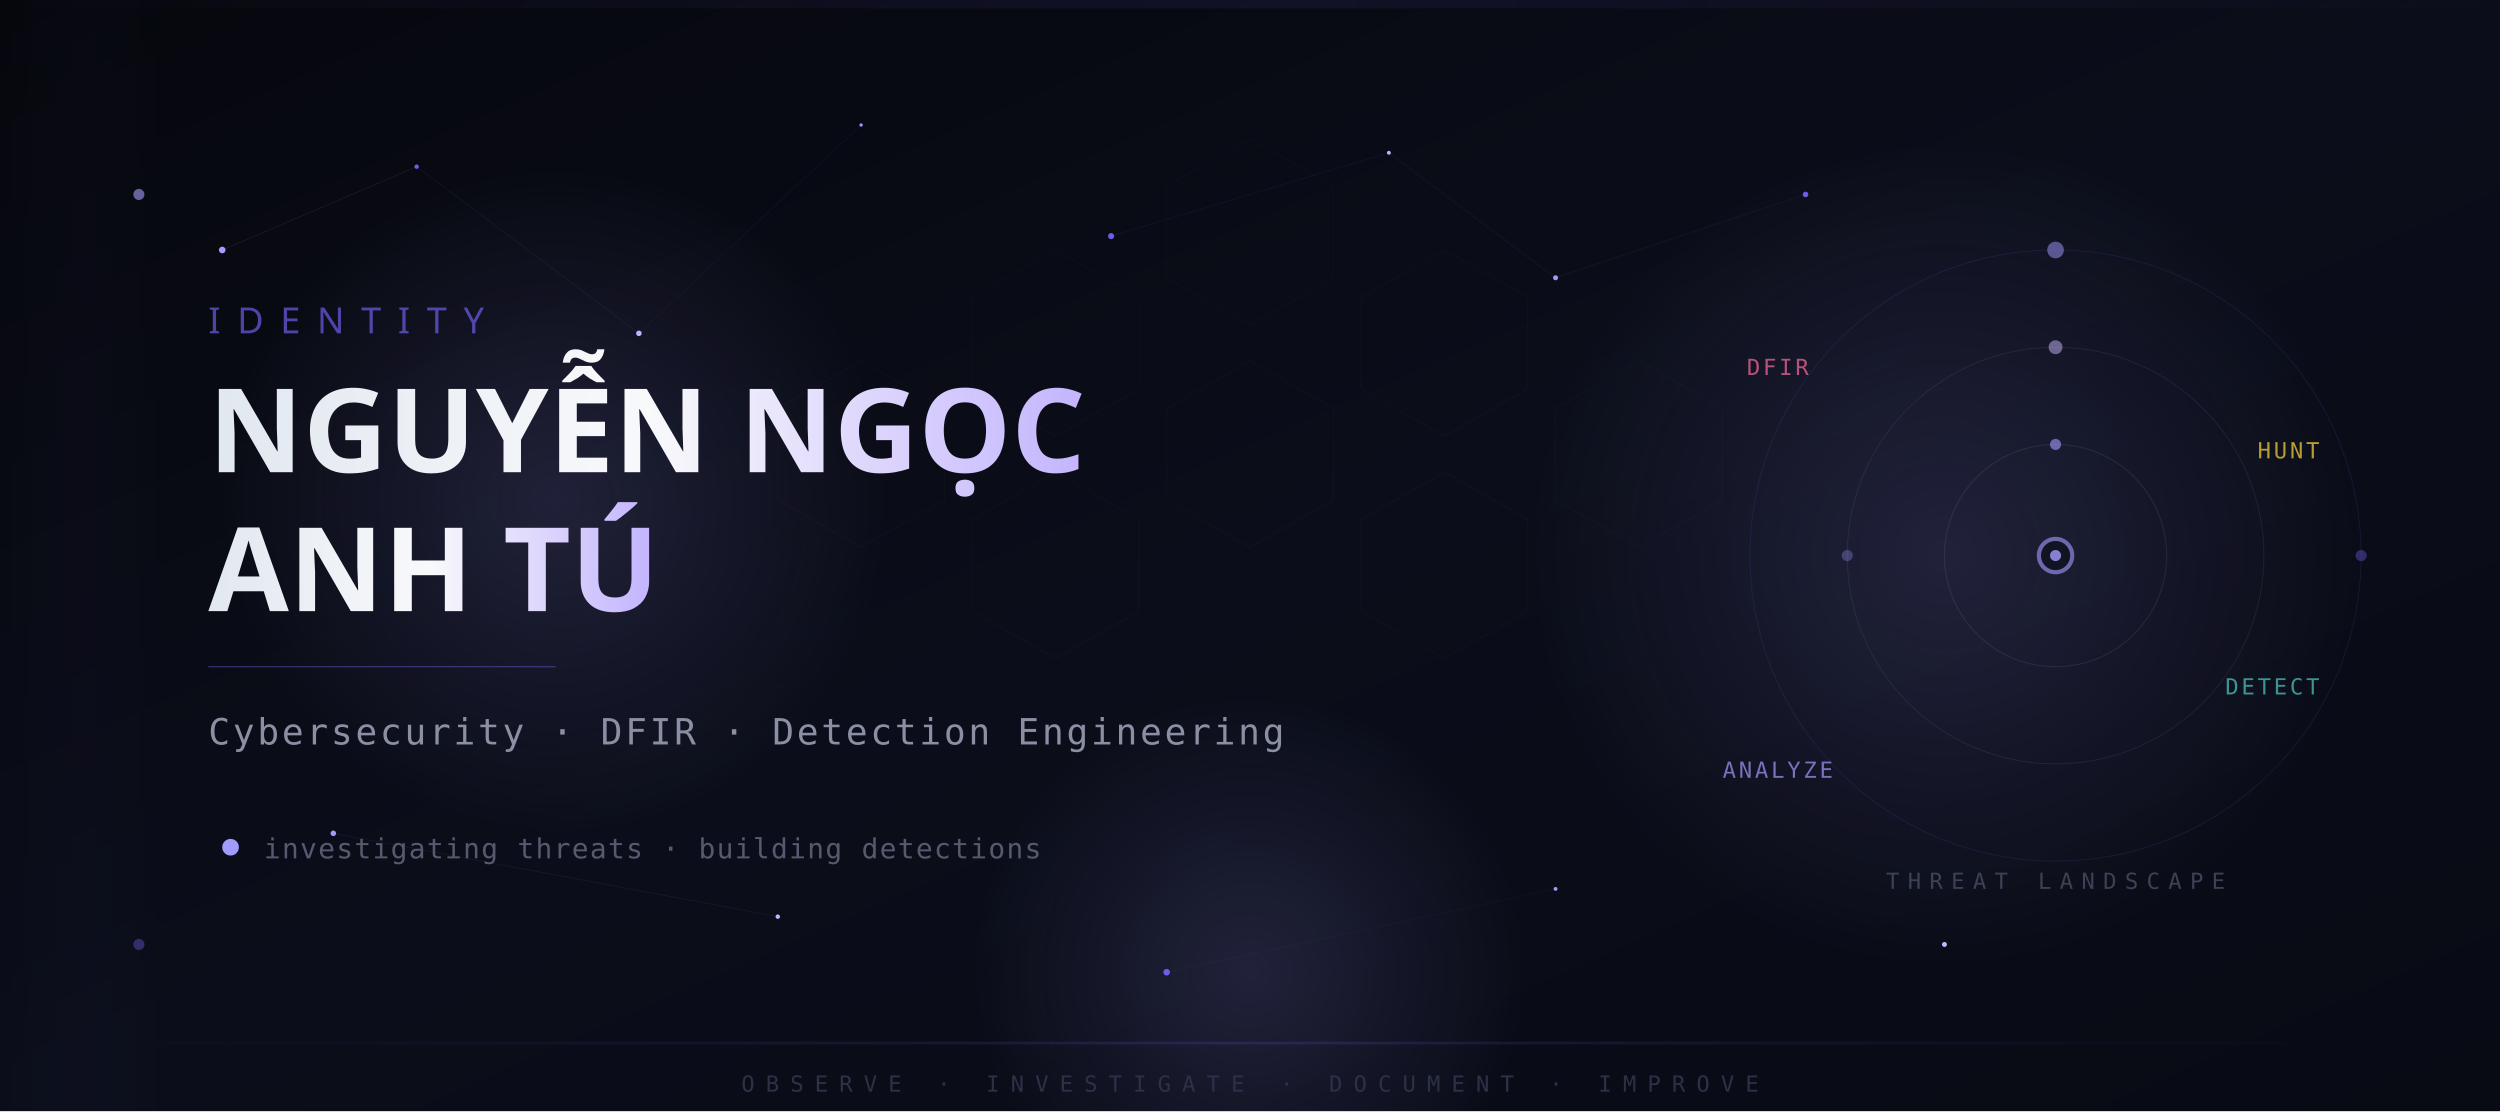
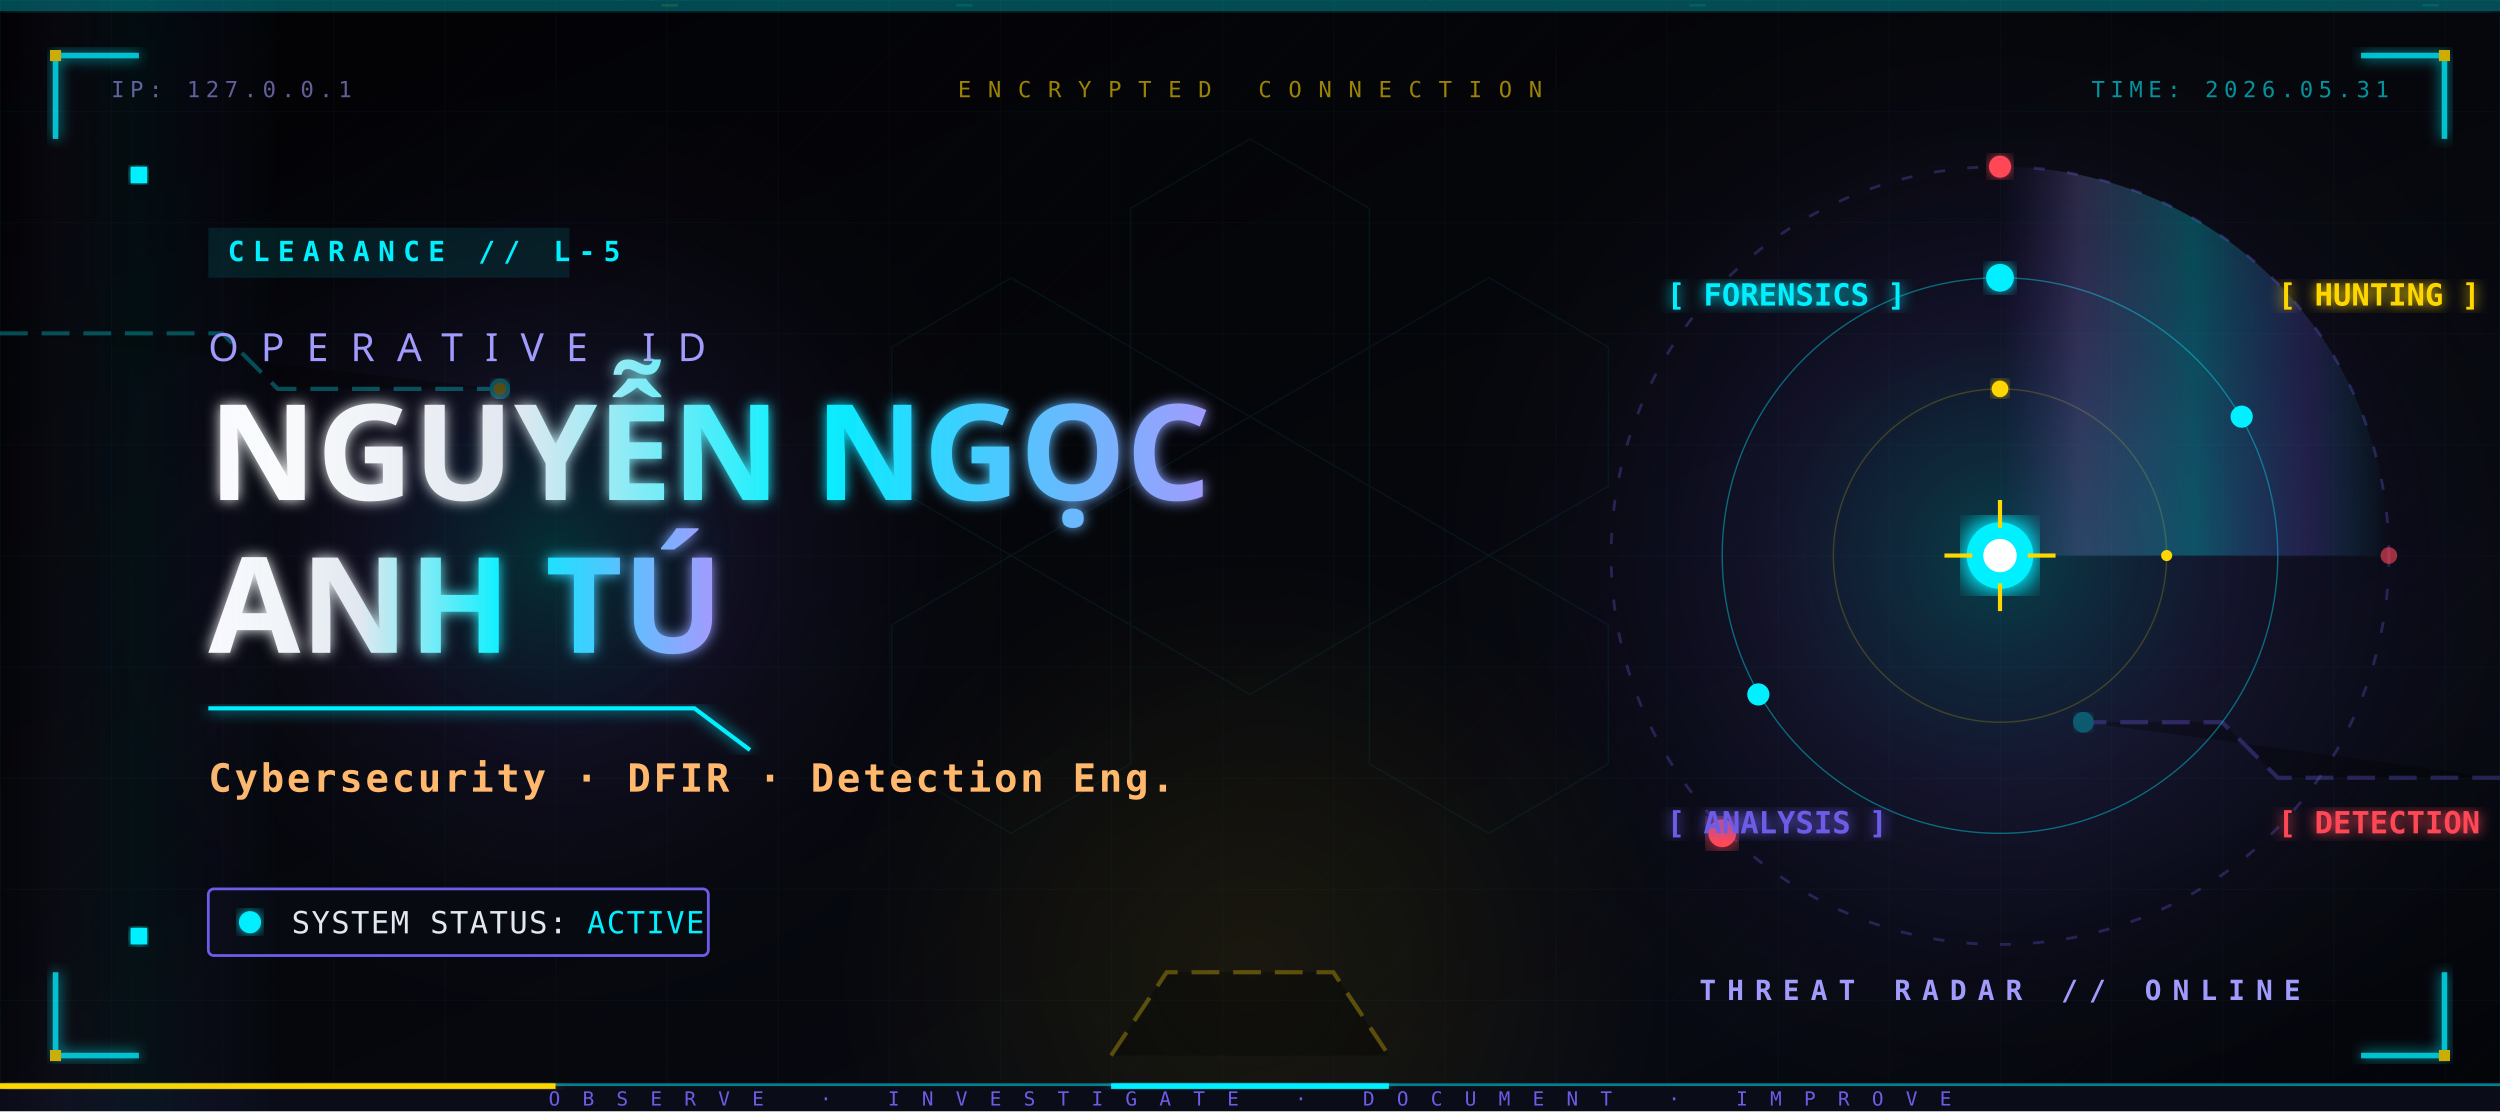
<svg xmlns="http://www.w3.org/2000/svg" viewBox="0 0 900 400">
  <defs>
    <linearGradient id="bgGrad" x1="0%" y1="0%" x2="100%" y2="100%">
-       <stop offset="0%" stop-color="#06070d" />
-       <stop offset="50%" stop-color="#0b0e1a" />
-       <stop offset="100%" stop-color="#080a14" />
+       <stop offset="0%" stop-color="#020205" />
+       <stop offset="40%" stop-color="#05060A" />
+       <stop offset="80%" stop-color="#080A12" />
+       <stop offset="100%" stop-color="#030408" />
    </linearGradient>
    <linearGradient id="accentGrad" x1="0%" y1="0%" x2="100%" y2="0%">
      <stop offset="0%" stop-color="#6c5ce7" stop-opacity="0" />
-       <stop offset="50%" stop-color="#6c5ce7" stop-opacity="0.6" />
-       <stop offset="100%" stop-color="#6c5ce7" stop-opacity="0" />
-     </linearGradient>
-     <linearGradient id="lineGrad" x1="0%" y1="0%" x2="100%" y2="0%">
-       <stop offset="0%" stop-color="#a29bfe" stop-opacity="0" />
-       <stop offset="20%" stop-color="#a29bfe" stop-opacity="0.4" />
-       <stop offset="80%" stop-color="#6c5ce7" stop-opacity="0.4" />
-       <stop offset="100%" stop-color="#6c5ce7" stop-opacity="0" />
+       <stop offset="20%" stop-color="#a29bfe" stop-opacity="0.7" />
+       <stop offset="50%" stop-color="#00f0ff" stop-opacity="0.9" />
+       <stop offset="80%" stop-color="#6c5ce7" stop-opacity="0.7" />
+       <stop offset="100%" stop-color="#00f0ff" stop-opacity="0" />
+     </linearGradient>
+     <linearGradient id="goldGrad" x1="0%" y1="0%" x2="100%" y2="100%">
+       <stop offset="0%" stop-color="#ffd700" />
+       <stop offset="50%" stop-color="#ffb86c" />
+       <stop offset="100%" stop-color="#d4af37" />
    </linearGradient>
    <linearGradient id="nameGrad" x1="0%" y1="0%" x2="100%" y2="0%">
-       <stop offset="0%" stop-color="#e2e8f0" />
-       <stop offset="50%" stop-color="#f8f9fb" />
-       <stop offset="100%" stop-color="#c4b5fd" />
-     </linearGradient>
-     <linearGradient id="waveGrad" x1="0%" y1="0%" x2="100%" y2="0%">
-       <stop offset="0%" stop-color="#6c5ce7" stop-opacity="0" />
-       <stop offset="30%" stop-color="#a29bfe" stop-opacity="0.3" />
-       <stop offset="70%" stop-color="#6c5ce7" stop-opacity="0.3" />
-       <stop offset="100%" stop-color="#6c5ce7" stop-opacity="0" />
-     </linearGradient>
-     <radialGradient id="orbGlow" cx="50%" cy="50%" r="50%">
-       <stop offset="0%" stop-color="#a29bfe" stop-opacity="0.15" />
-       <stop offset="100%" stop-color="#a29bfe" stop-opacity="0" />
+       <stop offset="0%" stop-color="#ffffff" />
+       <stop offset="30%" stop-color="#e2e8f0" />
+       <stop offset="60%" stop-color="#00f0ff" />
+       <stop offset="100%" stop-color="#a29bfe" />
+     </linearGradient>
+     <radialGradient id="coreGlow" cx="50%" cy="50%" r="50%">
+       <stop offset="0%" stop-color="#00f0ff" stop-opacity="0.3" />
+       <stop offset="40%" stop-color="#6c5ce7" stop-opacity="0.15" />
+       <stop offset="100%" stop-color="#020205" stop-opacity="0" />
    </radialGradient>
+     <radialGradient id="goldGlow" cx="50%" cy="50%" r="50%">
+       <stop offset="0%" stop-color="#ffd700" stop-opacity="0.25" />
+       <stop offset="100%" stop-color="#ffd700" stop-opacity="0" />
+     </radialGradient>
+     <filter id="glow">
+       <feGaussianBlur stdDeviation="2.5" result="blur" />
+       <feMerge>
+         <feMergeNode in="blur" />
+         <feMergeNode in="SourceGraphic" />
+       </feMerge>
+     </filter>
+     <filter id="glowStrong">
+       <feGaussianBlur stdDeviation="5" result="blur" />
+       <feMerge>
+         <feMergeNode in="blur" />
+         <feMergeNode in="blur" />
+         <feMergeNode in="SourceGraphic" />
+       </feMerge>
+     </filter>
+     <filter id="glitch">
+       <feOffset dx="2" dy="0" in="SourceGraphic" result="red-shift" />
+       <feOffset dx="-2" dy="0" in="SourceGraphic" result="blue-shift" />
+     </filter>
  </defs>
  <style>
-     @keyframes drift {
-       0%, 100% { transform: translateY(0px); opacity: 0.3; }
-       50% { transform: translateY(-8px); opacity: 0.8; }
-     }
-     @keyframes drift2 {
-       0%, 100% { transform: translateY(0px) translateX(0px); opacity: 0.2; }
-       33% { transform: translateY(-5px) translateX(3px); opacity: 0.6; }
-       66% { transform: translateY(3px) translateX(-2px); opacity: 0.4; }
-     }
-     @keyframes orbitSlow {
-       0% { transform: rotate(0deg); }
-       100% { transform: rotate(360deg); }
-     }
-     @keyframes orbitReverse {
-       0% { transform: rotate(360deg); }
-       100% { transform: rotate(0deg); }
-     }
-     @keyframes fadeSlideUp {
-       0% { opacity: 0; transform: translateY(15px); }
-       100% { opacity: 1; transform: translateY(0); }
-     }
-     @keyframes pulseRing {
-       0% { r: 40; opacity: 0.3; }
-       50% { r: 55; opacity: 0; }
-       100% { r: 40; opacity: 0.3; }
-     }
-     @keyframes scanVertical {
-       0% { transform: translateY(-400px); }
-       100% { transform: translateY(400px); }
-     }
-     @keyframes shimmer {
-       0% { transform: translateX(-900px); }
-       100% { transform: translateX(900px); }
-     }
-     @keyframes breathe {
-       0%, 100% { opacity: 0.04; }
-       50% { opacity: 0.08; }
-     }
-     @keyframes particleFade {
-       0%, 100% { opacity: 0; r: 0.5; }
-       50% { opacity: 0.7; r: 1.5; }
-     }
-     @keyframes hexRotate {
-       0% { transform: rotate(0deg); opacity: 0.06; }
-       50% { opacity: 0.12; }
-       100% { transform: rotate(60deg); opacity: 0.06; }
-     }
-     @keyframes lineTrace {
-       0% { stroke-dashoffset: 600; }
-       100% { stroke-dashoffset: 0; }
-     }
-     @keyframes statusBlink {
-       0%, 40% { opacity: 1; }
-       50%, 90% { opacity: 0.3; }
-       100% { opacity: 1; }
-     }
-     .p1 { animation: drift 6s ease-in-out infinite; }
-     .p2 { animation: drift 8s ease-in-out infinite 1s; }
-     .p3 { animation: drift2 7s ease-in-out infinite 0.5s; }
-     .p4 { animation: drift 9s ease-in-out infinite 2s; }
-     .p5 { animation: drift2 5s ease-in-out infinite 1.5s; }
-     .p6 { animation: drift 10s ease-in-out infinite 3s; }
-     .p7 { animation: drift2 6.5s ease-in-out infinite 0.8s; }
-     .p8 { animation: drift 7.5s ease-in-out infinite 2.5s; }
-     .p9 { animation: particleFade 4s ease-in-out infinite; }
-     .p10 { animation: particleFade 5s ease-in-out infinite 1s; }
-     .p11 { animation: particleFade 6s ease-in-out infinite 2s; }
-     .p12 { animation: particleFade 4.5s ease-in-out infinite 0.5s; }
-     .p13 { animation: particleFade 5.5s ease-in-out infinite 1.5s; }
-     .orbit1 { transform-origin: 740px 200px; animation: orbitSlow 20s linear infinite; }
-     .orbit2 { transform-origin: 740px 200px; animation: orbitReverse 15s linear infinite; }
-     .orbit3 { transform-origin: 740px 200px; animation: orbitSlow 25s linear infinite; }
-     .fade1 { animation: fadeSlideUp 0.8s ease-out 0.3s both; }
-     .fade2 { animation: fadeSlideUp 0.8s ease-out 0.6s both; }
-     .fade3 { animation: fadeSlideUp 0.8s ease-out 0.9s both; }
-     .fade4 { animation: fadeSlideUp 0.8s ease-out 1.2s both; }
-     .fade5 { animation: fadeSlideUp 0.8s ease-out 1.5s both; }
-     .scan { animation: scanVertical 6s linear infinite; }
-     .shimmer-bar { animation: shimmer 4s ease-in-out infinite; }
-     .breathe { animation: breathe 4s ease-in-out infinite; }
-     .hex-spin { transform-origin: center; animation: hexRotate 12s linear infinite; }
-     .trace { stroke-dasharray: 600; animation: lineTrace 3s ease-out both; }
-     .trace2 { stroke-dasharray: 600; animation: lineTrace 3s ease-out 0.5s both; }
-     .status-dot { animation: statusBlink 2s ease-in-out infinite; }
-     .pulse-ring { animation: pulseRing 3s ease-out infinite; }
+     @keyframes drift { 0%,100%{transform:translateY(0);opacity:.4} 50%{transform:translateY(-12px);opacity:.9} }
+     @keyframes drift2 { 0%,100%{transform:translate(0,0);opacity:.3} 50%{transform:translate(-5px, 8px);opacity:.7} }
+     @keyframes orbitFast { 0%{transform:rotate(0deg)} 100%{transform:rotate(360deg)} }
+     @keyframes orbitSlow { 0%{transform:rotate(0deg)} 100%{transform:rotate(360deg)} }
+     @keyframes orbitReverse { 0%{transform:rotate(360deg)} 100%{transform:rotate(0deg)} }
+     @keyframes fadeSlideUp { 0%{opacity:0;transform:translateY(20px)} 100%{opacity:1;transform:translateY(0)} }
+     @keyframes scanV { 0%{transform:translateY(-400px)} 100%{transform:translateY(400px)} }
+     @keyframes shimmer { 0%{transform:translateX(-900px)} 100%{transform:translateX(900px)} }
+     @keyframes pulseRing { 0%{r:20;opacity:0.6;stroke-width:2} 100%{r:90;opacity:0;stroke-width:0.5} }
+     @keyframes hexRotate { 0%{transform:rotate(0deg);opacity:0.05} 50%{opacity:0.18} 100%{transform:rotate(60deg);opacity:0.05} }
+     @keyframes matrixFall { 0%{transform:translateY(-20px);opacity:0} 10%{opacity:0.8} 90%{opacity:0.8} 100%{transform:translateY(420px);opacity:0} }
+     @keyframes glitchAnim { 0%,100%{transform:translate(0)} 20%{transform:translate(-2px,1px)} 40%{transform:translate(2px,-1px)} 60%{transform:translate(-1px,2px)} 80%{transform:translate(1px,-2px)} }
+     @keyframes dataStream { 0%{stroke-dashoffset:60} 100%{stroke-dashoffset:0} }
+     @keyframes corePulse { 0%,100%{opacity:0.7;r:5} 50%{opacity:1;r:7} }
+     @keyframes radarSweep { 0%{transform:rotate(0deg)} 100%{transform:rotate(360deg)} }
+     @keyframes blink { 0%,49%{opacity:1} 50%,100%{opacity:0.2} }
+ 
+     .p1{animation:drift 5s ease-in-out infinite}
+     .p2{animation:drift2 7s ease-in-out infinite 1s}
+     .p3{animation:drift 6s ease-in-out infinite 2s}
+     
+     .orbit-outer{transform-origin:720px 200px;animation:orbitSlow 30s linear infinite}
+     .orbit-mid{transform-origin:720px 200px;animation:orbitReverse 20s linear infinite}
+     .orbit-inner{transform-origin:720px 200px;animation:orbitFast 10s linear infinite}
+     
+     .fade1{animation:fadeSlideUp 1s cubic-bezier(0.1, 0.8, 0.2, 1) 0.2s both}
+     .fade2{animation:fadeSlideUp 1s cubic-bezier(0.1, 0.8, 0.2, 1) 0.4s both}
+     .fade3{animation:fadeSlideUp 1s cubic-bezier(0.1, 0.8, 0.2, 1) 0.6s both}
+     .fade4{animation:fadeSlideUp 1s cubic-bezier(0.1, 0.8, 0.2, 1) 0.8s both}
+     .fade5{animation:fadeSlideUp 1s cubic-bezier(0.1, 0.8, 0.2, 1) 1.0s both}
+     
+     .scan{animation:scanV 4s linear infinite}
+     .shimmer-bar{animation:shimmer 3s ease-in-out infinite}
+     
+     .hex-spin{transform-origin:450px 200px;animation:hexRotate 15s linear infinite}
+     .matrix{animation:matrixFall 6s linear infinite}
+     .data-s{stroke-dasharray:10 5;animation:dataStream 1s linear infinite}
+     .pulse-ring{transform-origin:720px 200px; animation:pulseRing 2.5s cubic-bezier(0.2, 0.8, 0.3, 1) infinite}
+     .pulse-ring2{transform-origin:720px 200px; animation:pulseRing 2.5s cubic-bezier(0.2, 0.8, 0.3, 1) infinite 1.25s}
+     .core-p{animation:corePulse 2s ease-in-out infinite}
+     .radar{transform-origin:720px 200px; animation:radarSweep 4s linear infinite}
+     .glitch-text{animation:glitchAnim 4s infinite step-end}
+     .blinker{animation:blink 1.5s step-end infinite}
  </style>
  <rect width="900" height="400" fill="url(#bgGrad)" />
-   <circle cx="200" cy="180" r="120" fill="url(#orbGlow)" class="breathe" />
-   <circle cx="700" cy="200" r="150" fill="url(#orbGlow)" class="breathe" style="animation-delay: 2s" />
-   <circle cx="450" cy="350" r="100" fill="url(#orbGlow)" class="breathe" style="animation-delay: 1s" />
-   <g opacity="0.03" stroke="#a29bfe" stroke-width="0.3" fill="none" class="hex-spin">
-     <polygon points="450,50 480,67 480,100 450,117 420,100 420,67" />
-     <polygon points="450,130 480,147 480,180 450,197 420,180 420,147" />
-     <polygon points="380,90 410,107 410,140 380,157 350,140 350,107" />
-     <polygon points="520,90 550,107 550,140 520,157 490,140 490,107" />
-     <polygon points="380,170 410,187 410,220 380,237 350,220 350,187" />
-     <polygon points="520,170 550,187 550,220 520,237 490,220 490,187" />
-     <polygon points="310,130 340,147 340,180 310,197 280,180 280,147" />
-     <polygon points="590,130 620,147 620,180 590,197 560,180 560,147" />
-   </g>
-   <rect class="scan" x="0" y="0" width="900" height="3" fill="url(#accentGrad)" opacity="0.15" />
-   <g>
-     <circle cx="80" cy="90" r="1.2" fill="#a29bfe" class="p1" />
-     <circle cx="150" cy="60" r="0.8" fill="#6c5ce7" class="p2" />
-     <circle cx="230" cy="120" r="1" fill="#c4b5fd" class="p3" />
-     <circle cx="310" cy="45" r="0.6" fill="#a29bfe" class="p4" />
-     <circle cx="400" cy="85" r="1.1" fill="#6c5ce7" class="p5" />
-     <circle cx="500" cy="55" r="0.7" fill="#c4b5fd" class="p6" />
-     <circle cx="560" cy="100" r="0.9" fill="#a29bfe" class="p7" />
-     <circle cx="650" cy="70" r="1" fill="#6c5ce7" class="p8" />
-     <circle cx="120" cy="300" r="1" fill="#a29bfe" class="p9" />
-     <circle cx="280" cy="330" r="0.8" fill="#c4b5fd" class="p10" />
-     <circle cx="420" cy="350" r="1.2" fill="#6c5ce7" class="p11" />
-     <circle cx="560" cy="320" r="0.7" fill="#a29bfe" class="p12" />
-     <circle cx="700" cy="340" r="0.9" fill="#c4b5fd" class="p13" />
-     <line x1="80" y1="90" x2="150" y2="60" stroke="#a29bfe" stroke-width="0.2" opacity="0.15" />
-     <line x1="150" y1="60" x2="230" y2="120" stroke="#a29bfe" stroke-width="0.2" opacity="0.1" />
-     <line x1="230" y1="120" x2="310" y2="45" stroke="#6c5ce7" stroke-width="0.2" opacity="0.1" />
-     <line x1="400" y1="85" x2="500" y2="55" stroke="#6c5ce7" stroke-width="0.2" opacity="0.12" />
-     <line x1="500" y1="55" x2="560" y2="100" stroke="#a29bfe" stroke-width="0.2" opacity="0.1" />
-     <line x1="560" y1="100" x2="650" y2="70" stroke="#c4b5fd" stroke-width="0.2" opacity="0.08" />
-     <line x1="120" y1="300" x2="280" y2="330" stroke="#a29bfe" stroke-width="0.2" opacity="0.1" />
-     <line x1="420" y1="350" x2="560" y2="320" stroke="#6c5ce7" stroke-width="0.2" opacity="0.08" />
+   <g opacity="0.04" stroke="#00f0ff" stroke-width="0.5">
+     <pattern id="grid" width="40" height="40" patternUnits="userSpaceOnUse">
+       <path d="M 40 0 L 0 0 0 40" fill="none" stroke="#00f0ff" stroke-width="0.5" />
+     </pattern>
+     <rect width="900" height="400" fill="url(#grid)" />
+     <pattern id="diag" width="20" height="20" patternUnits="userSpaceOnUse" patternTransform="rotate(45)">
+       <line x1="0" y1="0" x2="0" y2="20" stroke="#6c5ce7" stroke-width="0.2" />
+     </pattern>
+     <rect width="900" height="400" fill="url(#diag)" />
+   </g>
+   <circle cx="200" cy="200" r="180" fill="url(#coreGlow)" opacity="0.6" />
+   <circle cx="720" cy="200" r="220" fill="url(#coreGlow)" opacity="0.8" />
+   <circle cx="450" cy="350" r="150" fill="url(#goldGlow)" opacity="0.3" />
+   <g opacity="0.06" stroke="#00f0ff" stroke-width="0.5" fill="none" class="hex-spin">
+     <polygon points="450,50 493,75 493,125 450,150 407,125 407,75" />
+     <polygon points="450,150 493,175 493,225 450,250 407,225 407,175" />
+     <polygon points="364,100 407,125 407,175 364,200 321,175 321,125" />
+     <polygon points="536,100 579,125 579,175 536,200 493,175 493,125" />
+     <polygon points="364,200 407,225 407,275 364,300 321,275 321,225" />
+     <polygon points="536,200 579,225 579,275 536,300 493,275 493,225" />
+   </g>
+   <g font-family="Consolas, monospace" font-size="10" font-weight="bold" opacity="0.12">
+     <text x="40" y="0" fill="#00f0ff" class="matrix" style="animation-delay:0.1s">0x9A</text>
+     <text x="120" y="0" fill="#6c5ce7" class="matrix" style="animation-delay:1.5s">DECRYPT</text>
+     <text x="220" y="0" fill="#ffd700" class="matrix" style="animation-delay:0.8s">SYS_OK</text>
+     <text x="320" y="0" fill="#00f0ff" class="matrix" style="animation-delay:2.4s">YARA_MATCH</text>
+     <text x="410" y="0" fill="#6c5ce7" class="matrix" style="animation-delay:0.3s">SIGMA</text>
+     <text x="500" y="0" fill="#ffd700" class="matrix" style="animation-delay:3.1s">ANOMALY</text>
+     <text x="590" y="0" fill="#00f0ff" class="matrix" style="animation-delay:1.9s">IOC_FOUND</text>
+     <text x="680" y="0" fill="#6c5ce7" class="matrix" style="animation-delay:0.7s">MEMDUMP</text>
+     <text x="790" y="0" fill="#ffd700" class="matrix" style="animation-delay:2.8s">0xFF</text>
+     <text x="860" y="0" fill="#00f0ff" class="matrix" style="animation-delay:1.2s">C2_SYNC</text>
+   </g>
+   <g opacity="0.8">
+     <path d="M 20 50 L 20 20 L 50 20" fill="none" stroke="#00f0ff" stroke-width="2" filter="url(#glow)" />
+     <rect x="18" y="18" width="4" height="4" fill="#ffd700" />
+     <path d="M 880 50 L 880 20 L 850 20" fill="none" stroke="#00f0ff" stroke-width="2" filter="url(#glow)" />
+     <rect x="878" y="18" width="4" height="4" fill="#ffd700" />
+     <path d="M 20 350 L 20 380 L 50 380" fill="none" stroke="#00f0ff" stroke-width="2" filter="url(#glow)" />
+     <rect x="18" y="378" width="4" height="4" fill="#ffd700" />
+     <path d="M 880 350 L 880 380 L 850 380" fill="none" stroke="#00f0ff" stroke-width="2" filter="url(#glow)" />
+     <rect x="878" y="378" width="4" height="4" fill="#ffd700" />
+   </g>
+   <g opacity="0.3" stroke="#00f0ff" stroke-width="1.5">
+     <path d="M 0 120 L 80 120 L 100 140 L 180 140" class="data-s" />
+     <circle cx="180" cy="140" r="3" fill="#ffd700" filter="url(#glow)" />
+     <path d="M 900 280 L 820 280 L 800 260 L 750 260" class="data-s" style="animation-delay:0.5s" stroke="#6c5ce7" />
+     <circle cx="750" cy="260" r="3" fill="#00f0ff" filter="url(#glow)" />
+     <path d="M 400 380 L 420 350 L 480 350 L 500 380" class="data-s" style="animation-delay:0.2s" stroke="#ffd700" />
  </g>
  <g class="fade1">
-     <line x1="50" y1="70" x2="50" y2="340" stroke="url(#lineGrad)" stroke-width="1" class="trace" opacity="0.5" />
-     <circle cx="50" cy="70" r="2" fill="#a29bfe" opacity="0.6" />
-     <circle cx="50" cy="340" r="2" fill="#6c5ce7" opacity="0.4" />
+     <line x1="50" y1="60" x2="50" y2="340" stroke="url(#goldGrad)" stroke-width="3" filter="url(#glow)" />
+     <rect x="47" y="60" width="6" height="6" fill="#00f0ff" filter="url(#glow)" />
+     <rect x="47" y="334" width="6" height="6" fill="#00f0ff" filter="url(#glow)" />
  </g>
  <g class="fade2">
-     <text x="75" y="120" font-family="'Segoe UI', system-ui, sans-serif" font-weight="200" font-size="13" fill="#6c5ce7" letter-spacing="6" opacity="0.7">
-       IDENTITY
-     </text>
-     <text x="75" y="170" font-family="'Segoe UI', system-ui, sans-serif" font-weight="700" font-size="42" fill="url(#nameGrad)">
+     <rect x="75" y="82" width="130" height="18" fill="#00f0ff" opacity="0.1" />
+     <text x="82" y="94" font-family="Consolas, monospace" font-size="10" font-weight="bold" fill="#00f0ff" letter-spacing="3" class="blinker">
+       CLEARANCE // L-5
+     </text>
+   </g>
+   <g class="fade3">
+     <text x="75" y="130" font-family="'Segoe UI', system-ui, sans-serif" font-weight="400" font-size="14" fill="#a29bfe" letter-spacing="8">
+       OPERATIVE ID
+     </text>
+     <text x="75" y="180" font-family="'Segoe UI', system-ui, sans-serif" font-weight="900" font-size="48" fill="url(#nameGrad)" filter="url(#glow)" class="glitch-text">
      NGUYỄN NGỌC
    </text>
-     <text x="75" y="220" font-family="'Segoe UI', system-ui, sans-serif" font-weight="700" font-size="42" fill="url(#nameGrad)">
+     <text x="75" y="235" font-family="'Segoe UI', system-ui, sans-serif" font-weight="900" font-size="48" fill="url(#nameGrad)" filter="url(#glow)">
      ANH TÚ
    </text>
  </g>
-   <g class="fade3">
-     <line x1="75" y1="240" x2="200" y2="240" stroke="#6c5ce7" stroke-width="0.5" opacity="0.4" class="trace2" />
-     <text x="75" y="268" font-family="Consolas, monospace" font-weight="300" font-size="13" fill="#8b8fa3" letter-spacing="1">
-       Cybersecurity · DFIR · Detection Engineering
-     </text>
-   </g>
  <g class="fade4">
-     <circle cx="83" cy="305" r="3" fill="#a29bfe" class="status-dot" />
-     <text x="95" y="309" font-family="Consolas, monospace" font-size="10" fill="#565a6e" letter-spacing="0.5">
-       investigating threats · building detections
+     <path d="M 75 255 L 250 255 L 270 270" stroke="#00f0ff" stroke-width="1.5" fill="none" filter="url(#glow)" />
+     <text x="75" y="285" font-family="Consolas, monospace" font-weight="bold" font-size="14" fill="#ffb86c" letter-spacing="1">
+       Cybersecurity · DFIR · Detection Eng.
    </text>
  </g>
  <g class="fade5">
-     <g class="orbit1">
-       <circle cx="740" cy="200" r="110" fill="none" stroke="#6c5ce7" stroke-width="0.3" opacity="0.15" />
-       <circle cx="740" cy="90" r="3" fill="#a29bfe" opacity="0.5" />
-       <circle cx="850" cy="200" r="2" fill="#6c5ce7" opacity="0.4" />
-     </g>
-     <g class="orbit2">
-       <circle cx="740" cy="200" r="75" fill="none" stroke="#a29bfe" stroke-width="0.3" opacity="0.12" />
-       <circle cx="740" cy="125" r="2.5" fill="#c4b5fd" opacity="0.5" />
-       <circle cx="665" cy="200" r="2" fill="#a29bfe" opacity="0.3" />
-     </g>
-     <g class="orbit3">
-       <circle cx="740" cy="200" r="40" fill="none" stroke="#c4b5fd" stroke-width="0.4" opacity="0.1" />
-       <circle cx="740" cy="160" r="2" fill="#a29bfe" opacity="0.6" />
-     </g>
-     <circle cx="740" cy="200" r="6" fill="#0b0e1a" stroke="#a29bfe" stroke-width="1.5" opacity="0.6" />
-     <circle cx="740" cy="200" r="2" fill="#a29bfe" opacity="0.8" />
-     <circle cx="740" cy="200" r="0" fill="none" stroke="#a29bfe" stroke-width="0.5" class="pulse-ring" />
-     <text x="740" y="320" text-anchor="middle" font-family="Consolas, monospace" font-size="8" fill="#3d4155" letter-spacing="3">
-       THREAT LANDSCAPE
-     </text>
-     <g opacity="0.7">
-       <text x="640" y="135" text-anchor="middle" font-family="Consolas, monospace" font-size="8" fill="#ff6b9d" letter-spacing="1">DFIR</text>
-       <text x="835" y="165" text-anchor="end" font-family="Consolas, monospace" font-size="8" fill="#ffd93d" letter-spacing="1">HUNT</text>
-       <text x="835" y="250" text-anchor="end" font-family="Consolas, monospace" font-size="8" fill="#4ecdc4" letter-spacing="1">DETECT</text>
-       <text x="640" y="280" text-anchor="middle" font-family="Consolas, monospace" font-size="8" fill="#a29bfe" letter-spacing="1">ANALYZE</text>
-     </g>
+     <rect x="75" y="320" width="180" height="24" rx="2" fill="#080A12" stroke="#6c5ce7" stroke-width="1" />
+     <circle cx="90" cy="332" r="4" fill="#00f0ff" class="blinker" filter="url(#glow)" />
+     <text x="105" y="336" font-family="Consolas, monospace" font-size="11" fill="#e2e8f0" letter-spacing="0.5">
+       SYSTEM STATUS: <tspan fill="#00f0ff">ACTIVE</tspan>
+     </text>
  </g>
  <g class="fade5">
-     <rect x="50" y="375" width="800" height="1" fill="url(#accentGrad)" opacity="0.3" />
-     <text x="450" y="393" text-anchor="middle" font-family="Consolas, monospace" font-size="8" fill="#2d3047" letter-spacing="4">
+     <circle cx="720" cy="200" r="140" fill="none" stroke="#6c5ce7" stroke-width="1" opacity="0.3" stroke-dasharray="4 8" />
+     <circle cx="720" cy="200" r="100" fill="none" stroke="#00f0ff" stroke-width="0.5" opacity="0.4" />
+     <circle cx="720" cy="200" r="60" fill="none" stroke="#ffd700" stroke-width="0.5" opacity="0.2" />
+     <g class="radar">
+       <path d="M 720 200 L 720 60 A 140 140 0 0 1 860 200 Z" fill="url(#accentGrad)" opacity="0.3" />
+       <line x1="720" y1="200" x2="720" y2="60" stroke="#00f0ff" stroke-width="2" filter="url(#glow)" />
+     </g>
+     <g class="orbit-outer">
+       <circle cx="720" cy="60" r="4" fill="#ff4757" filter="url(#glow)" />
+       <circle cx="860" cy="200" r="3" fill="#ff4757" opacity="0.6" />
+       <circle cx="620" cy="300" r="5" fill="#ff4757" filter="url(#glowStrong)" />
+     </g>
+     <g class="orbit-mid">
+       <circle cx="720" cy="100" r="5" fill="#00f0ff" filter="url(#glow)" />
+       <circle cx="633" cy="250" r="4" fill="#00f0ff" />
+       <circle cx="807" cy="150" r="4" fill="#00f0ff" />
+     </g>
+     <g class="orbit-inner">
+       <circle cx="720" cy="140" r="3" fill="#ffd700" filter="url(#glow)" />
+       <circle cx="780" cy="200" r="2" fill="#ffd700" />
+     </g>
+     <circle cx="720" cy="200" r="12" fill="#00f0ff" filter="url(#glowStrong)" class="core-p" />
+     <circle cx="720" cy="200" r="6" fill="#ffffff" />
+     <circle cx="720" cy="200" fill="none" stroke="#00f0ff" class="pulse-ring" />
+     <circle cx="720" cy="200" fill="none" stroke="#6c5ce7" class="pulse-ring2" />
+     <path d="M 720 180 L 720 190 M 720 210 L 720 220 M 700 200 L 710 200 M 730 200 L 740 200" stroke="#ffd700" stroke-width="1.5" />
+     <text x="720" y="360" text-anchor="middle" font-family="Consolas, monospace" font-size="10" fill="#a29bfe" letter-spacing="4" font-weight="bold">
+       THREAT RADAR // ONLINE
+     </text>
+     <g font-family="Consolas, monospace" font-size="11" font-weight="bold">
+       <text x="600" y="110" fill="#00f0ff" filter="url(#glow)">[ FORENSICS ]</text>
+       <text x="820" y="110" fill="#ffd700" filter="url(#glow)">[ HUNTING ]</text>
+       <text x="820" y="300" fill="#ff4757" filter="url(#glow)">[ DETECTION ]</text>
+       <text x="600" y="300" fill="#6c5ce7" filter="url(#glow)">[ ANALYSIS ]</text>
+     </g>
+   </g>
+   <g opacity="0.6">
+     <text x="40" y="35" font-family="Consolas, monospace" font-size="8" fill="#a29bfe" letter-spacing="2">IP: 127.0.0.1</text>
+     <text x="450" y="35" text-anchor="middle" font-family="Consolas, monospace" font-size="8" fill="#ffd700" letter-spacing="6">ENCRYPTED CONNECTION</text>
+     <text x="860" y="35" text-anchor="end" font-family="Consolas, monospace" font-size="8" fill="#00f0ff" letter-spacing="2">TIME: 2026.05.31</text>
+   </g>
+   <g class="fade5">
+     <rect x="0" y="390" width="900" height="10" fill="#0a0c18" />
+     <rect x="0" y="390" width="900" height="1" fill="#00f0ff" opacity="0.5" />
+     <rect x="0" y="390" width="200" height="2" fill="#ffd700" filter="url(#glow)" />
+     <rect x="400" y="390" width="100" height="2" fill="#00f0ff" filter="url(#glow)" />
+     <text x="450" y="398" text-anchor="middle" font-family="Consolas, monospace" font-size="7" fill="#6c5ce7" letter-spacing="8">
      OBSERVE · INVESTIGATE · DOCUMENT · IMPROVE
    </text>
  </g>
-   <rect class="shimmer-bar" x="0" y="0" width="60" height="400" fill="url(#accentGrad)" opacity="0.03" />
+   <rect class="scan" x="0" y="0" width="900" height="4" fill="#00f0ff" opacity="0.3" filter="url(#glow)" />
+   <rect class="shimmer-bar" x="0" y="0" width="100" height="400" fill="url(#accentGrad)" opacity="0.05" />
</svg>
